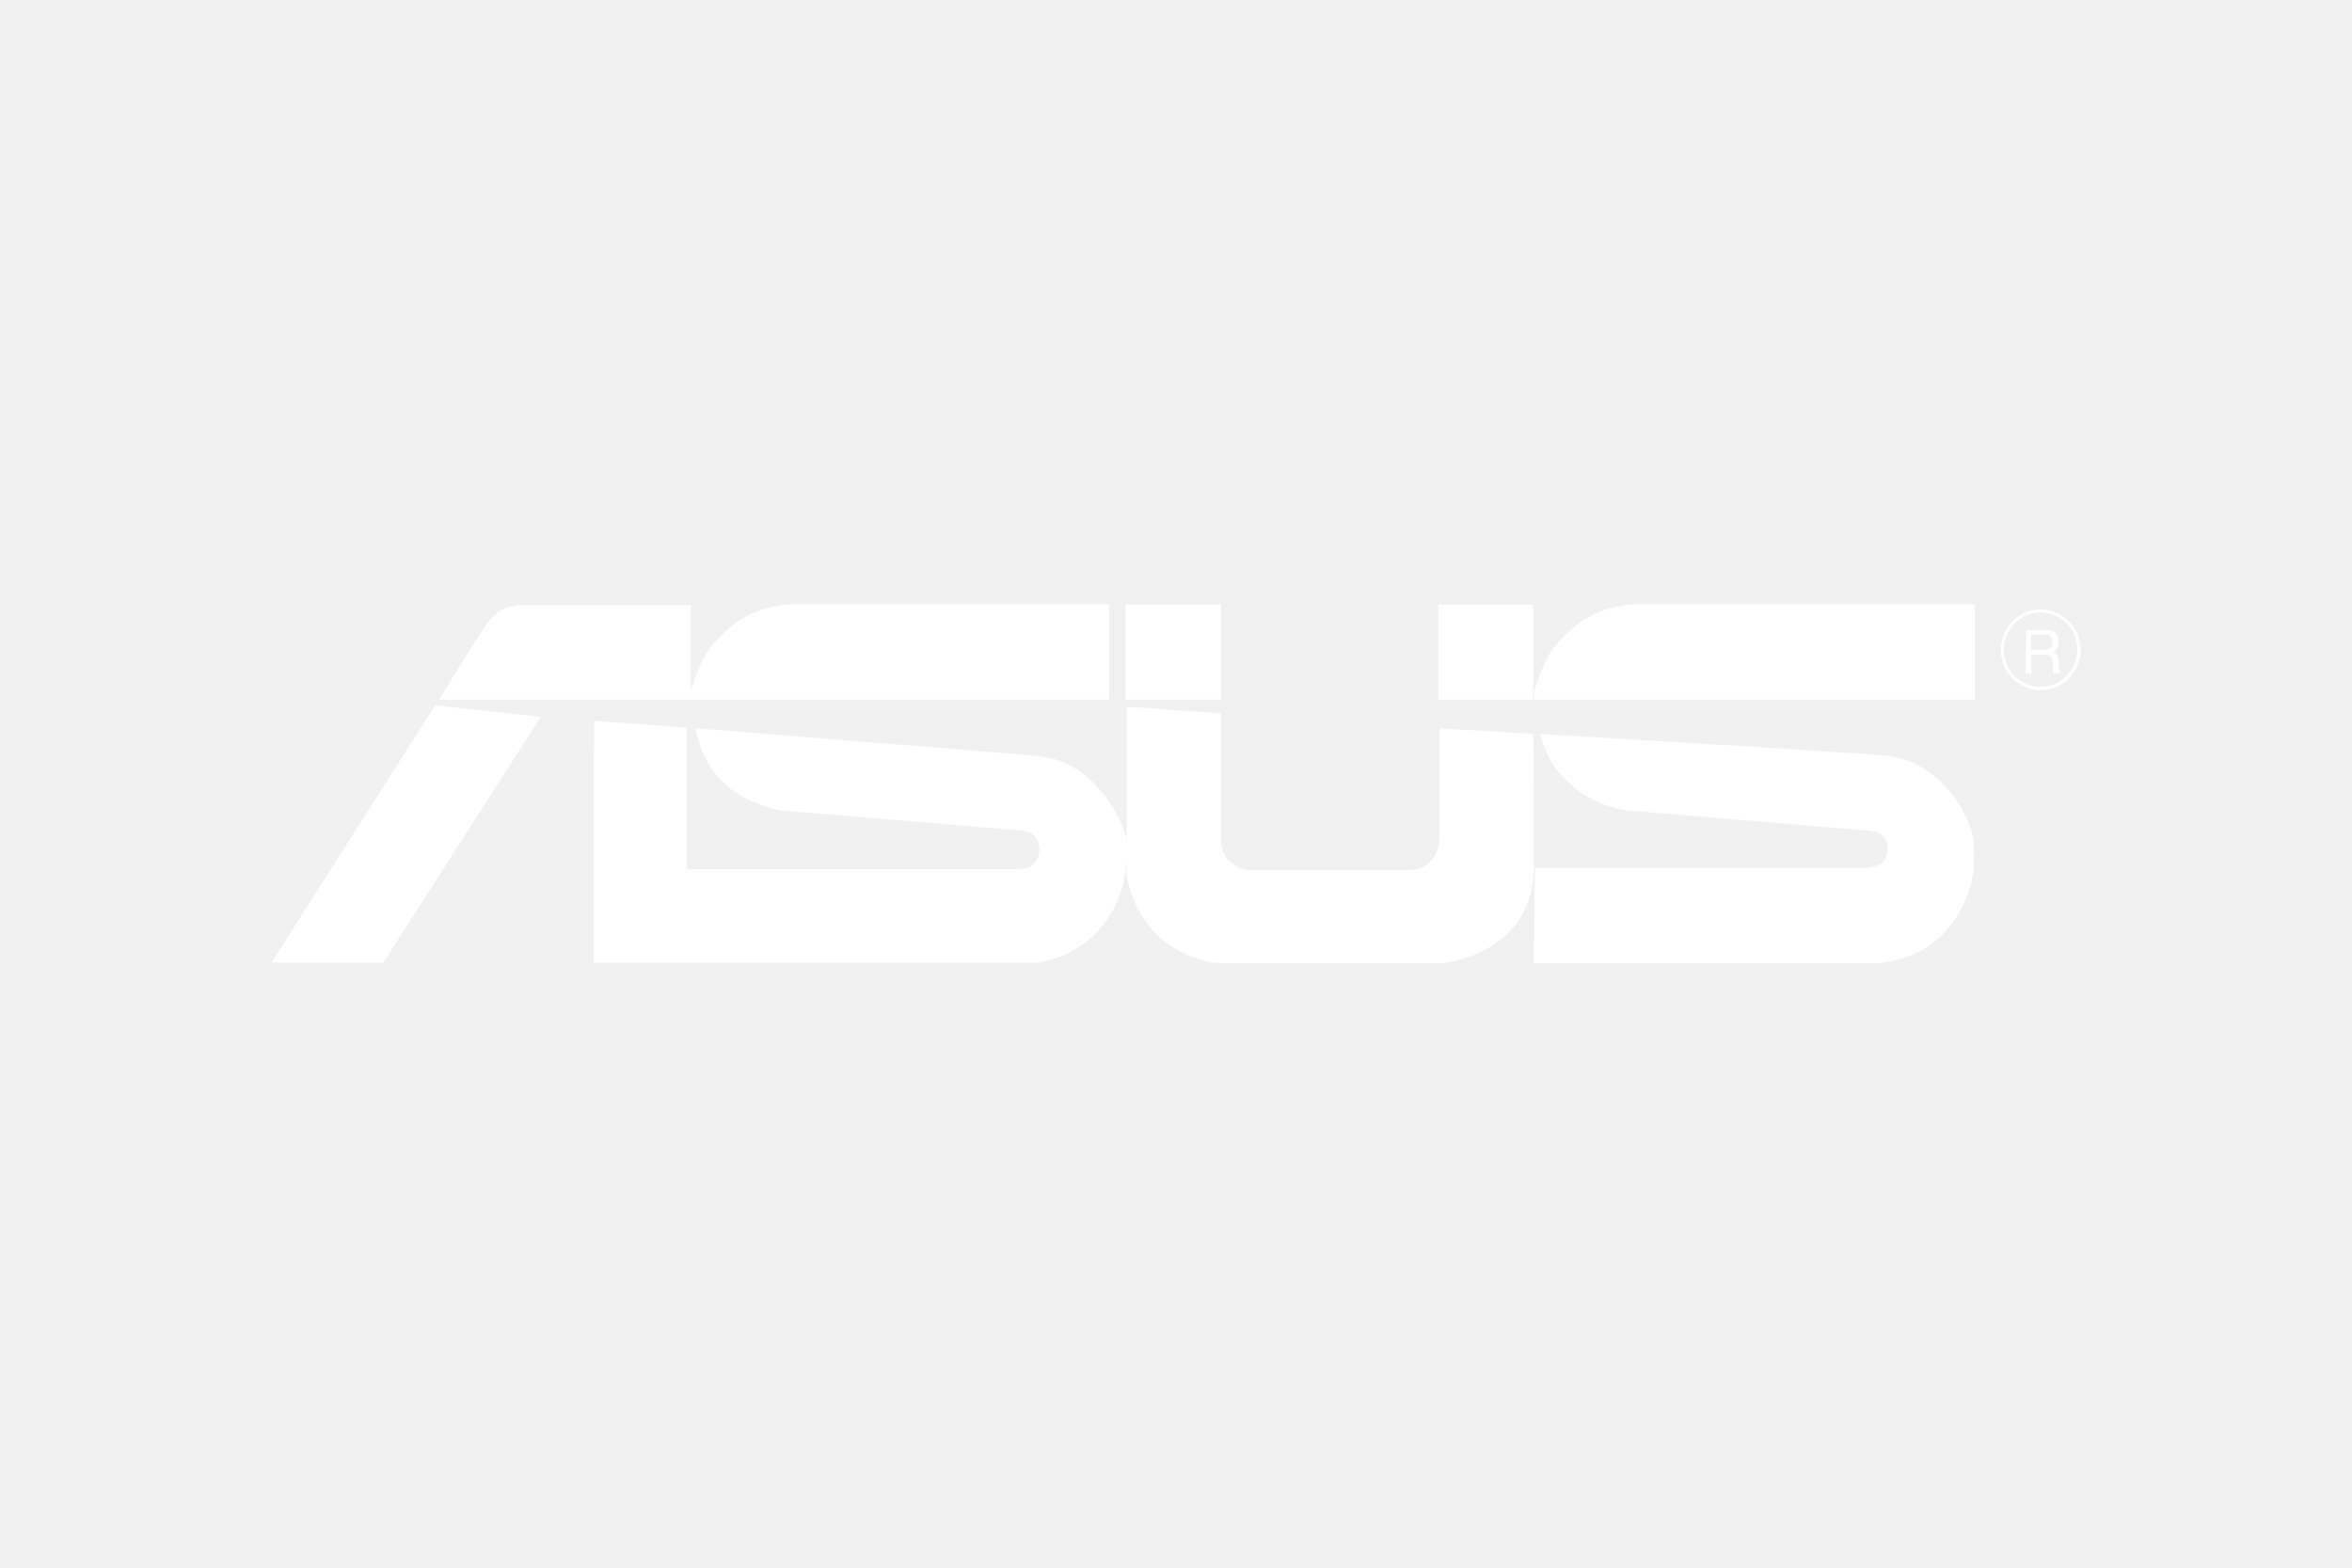
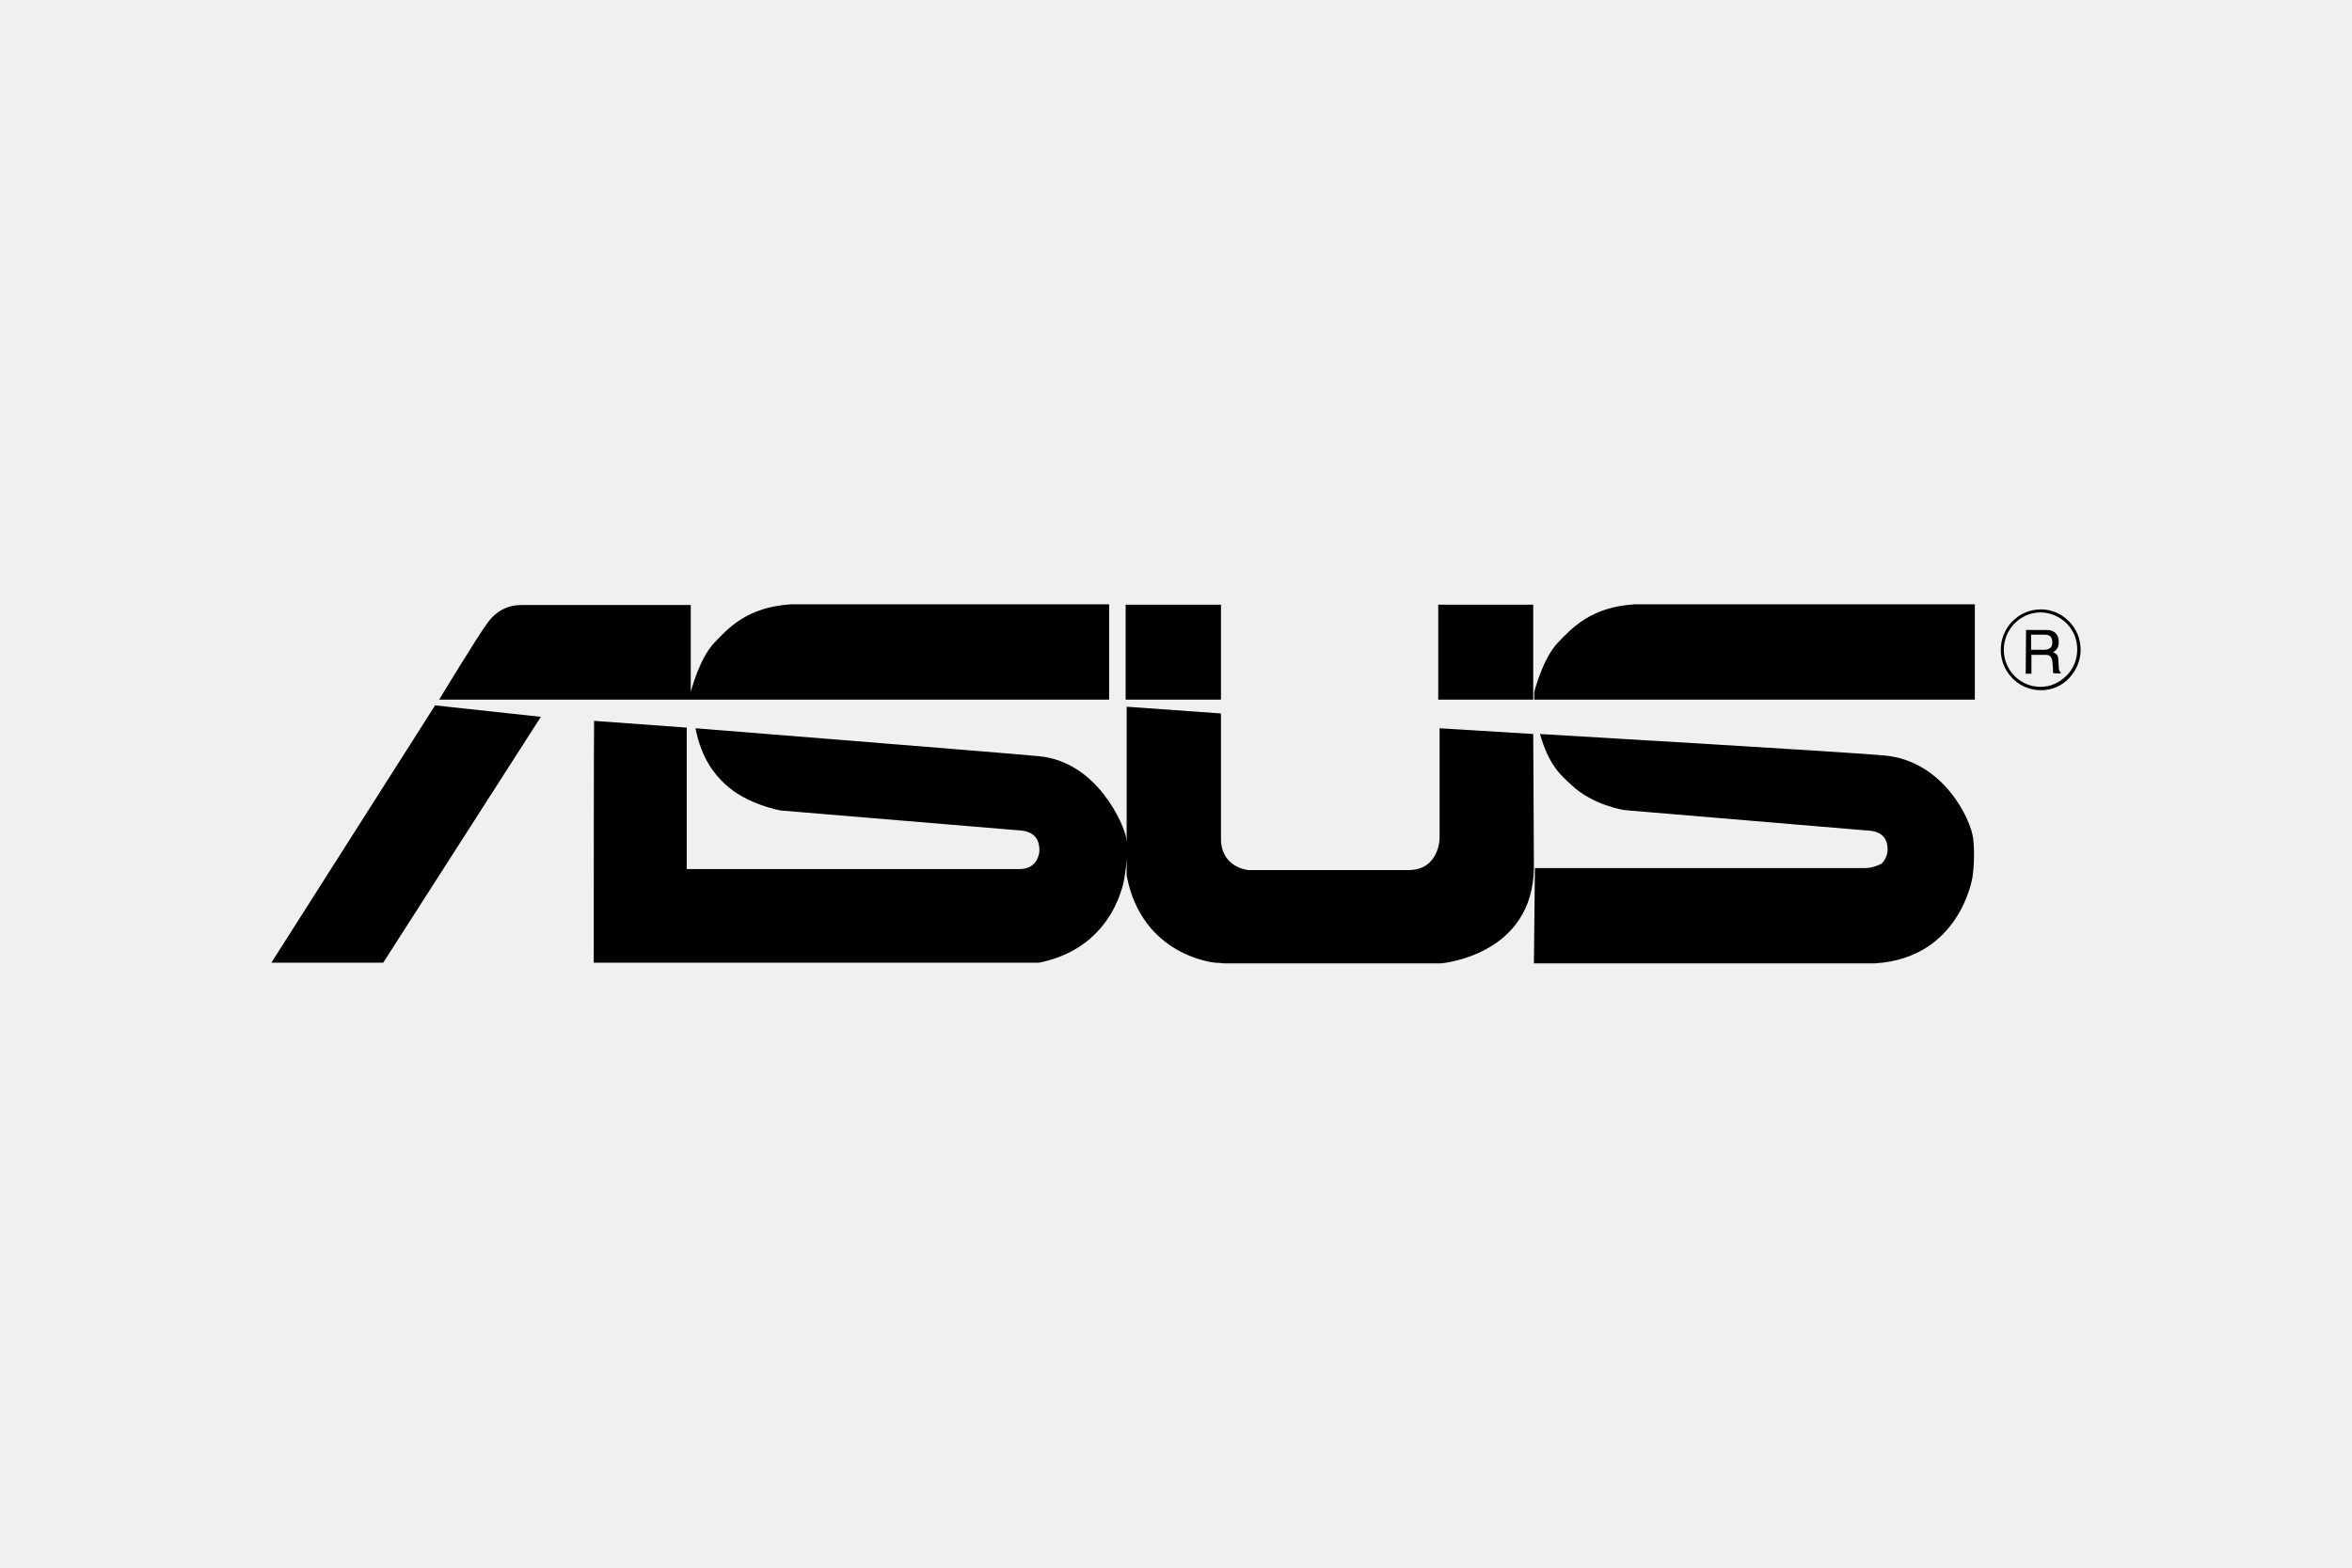
<svg xmlns="http://www.w3.org/2000/svg" height="800" width="1200" viewBox="-80.565 -26.65 698.23 159.9">
-   <path d="M514.3 13.5c0-6.1 4.9-11.1 10.9-11.1 2.9 0 5.6 1.2 7.7 3.2 2.1 2.1 3.2 4.9 3.2 7.8 0 2.9-1.1 5.7-3.2 7.8-2.1 2.1-4.8 3.3-7.7 3.3-6 0-10.9-4.9-10.9-11m-.9 0c0 6.6 5.3 12 11.9 12 3.2 0 6.1-1.2 8.3-3.5 2.2-2.3 3.5-5.3 3.5-8.5s-1.2-6.2-3.5-8.5-5.2-3.5-8.3-3.5c-6.6 0-11.9 5.4-11.9 12m7.4 7.1h1.7V15h3.8c.6 0 1.1 0 1.5.2.5.3.8.9.9 1.7l.2 2.2v1c.1.2.1.3.2.4h2.1v-.3c-.3-.1-.4-.4-.5-.8-.1-.2-.1-.6-.1-1.1l-.1-1.7c0-.8-.2-1.3-.4-1.6-.3-.3-.7-.6-1.2-.8.6-.3 1-.7 1.3-1.2.3-.5.4-1.1.4-1.9 0-1.5-.6-2.5-1.7-3.1-.6-.3-1.4-.4-2.3-.4h-5.7zm1.6-7.1V9h4c.6 0 1.1.1 1.4.3.6.3.9 1 .9 1.9 0 .9-.2 1.5-.7 1.8-.4.3-1 .5-1.8.5zM48.6 30L0 106.4h33.2l46.8-73zm200.1-1.7V0h-94.5c-12.9.8-18.5 7-22.7 11.4-4.5 4.7-7 14.6-7 14.6V.2H74.2c-3.8 0-7.4 1.6-10.1 5.4-2.8 3.7-14.3 22.7-14.3 22.7zm257 0V0H404.6c-12.8.8-18.5 7-22.7 11.4-4.5 4.7-7 14.6-7 14.6v2.3zM281.9.1h-28.3v28.2h28.3zm92.7 0h-28.2v28.2h28.2zm0 38.4l-27.8-1.7v32.7s-.1 9.4-9.2 9.4H290s-8.1-.7-8.1-9.3V32.4l-28-2v50.1c4.5 24 26.2 25.9 26.2 25.9s2.2.1 2.6.2h64.5s27.6-2.2 27.6-28.8zM95.7 106.4h132.2c23-4.6 25.4-25.6 25.4-25.6 1.1-6.2.5-11.3.5-11.3-.7-4.2-8.7-22.8-25.9-24.4-10.3-1-102-8.3-102-8.3 1.8 9.2 5.9 13.9 8.7 16.5 6.4 6.1 16.5 7.9 16.5 7.9l70.7 5.9c2.2.1 6.3.7 6.2 6.1 0 .7-.6 5.4-5.8 5.4h-98.9v-42l-27.5-2c-.1 0-.1 71.8-.1 71.8zm279.1.2H476c25.4-1.5 29-25.6 29-25.6.9-6.3.2-11.5.2-11.5-.7-5.7-8.8-22.9-26.1-24.6-10.2-1-102.5-6.4-102.5-6.4 2.7 9.5 6.4 12.4 9.2 15 6.4 6.2 15.9 7.6 15.9 7.6 2.4.2 71.4 6 71.4 6 2.2.1 6.7.3 6.7 5.7 0 1.6-.8 3.3-1.8 4.2 0 0-2.4 1.3-4.7 1.3h-98.2z" fill="white" />
+   <path d="M514.3 13.5c0-6.1 4.9-11.1 10.9-11.1 2.9 0 5.6 1.2 7.7 3.2 2.1 2.1 3.2 4.9 3.2 7.8 0 2.9-1.1 5.7-3.2 7.8-2.1 2.1-4.8 3.3-7.7 3.3-6 0-10.9-4.9-10.9-11m-.9 0c0 6.6 5.3 12 11.9 12 3.2 0 6.1-1.2 8.3-3.5 2.2-2.3 3.5-5.3 3.5-8.5s-1.2-6.2-3.5-8.5-5.2-3.5-8.3-3.5c-6.6 0-11.9 5.4-11.9 12m7.4 7.1h1.7V15h3.8c.6 0 1.1 0 1.5.2.5.3.8.9.9 1.7l.2 2.2v1c.1.2.1.3.2.4h2.1v-.3c-.3-.1-.4-.4-.5-.8-.1-.2-.1-.6-.1-1.1l-.1-1.7c0-.8-.2-1.3-.4-1.6-.3-.3-.7-.6-1.2-.8.6-.3 1-.7 1.3-1.2.3-.5.4-1.1.4-1.9 0-1.5-.6-2.5-1.7-3.1-.6-.3-1.4-.4-2.3-.4h-5.7zm1.6-7.1V9h4c.6 0 1.1.1 1.4.3.6.3.9 1 .9 1.9 0 .9-.2 1.5-.7 1.8-.4.3-1 .5-1.8.5zM48.6 30L0 106.4h33.2l46.8-73zm200.1-1.7V0h-94.5c-12.9.8-18.5 7-22.7 11.4-4.5 4.7-7 14.6-7 14.6V.2H74.2c-3.8 0-7.4 1.6-10.1 5.4-2.8 3.7-14.3 22.7-14.3 22.7zm257 0V0H404.6c-12.8.8-18.5 7-22.7 11.4-4.5 4.7-7 14.6-7 14.6v2.3zM281.9.1h-28.3v28.2h28.3zm92.7 0h-28.2v28.2h28.2zm0 38.4l-27.8-1.7v32.7s-.1 9.4-9.2 9.4H290s-8.1-.7-8.1-9.3V32.4l-28-2v50.1c4.5 24 26.2 25.9 26.2 25.9s2.2.1 2.6.2h64.5s27.6-2.2 27.6-28.8zM95.7 106.4h132.2c23-4.6 25.4-25.6 25.4-25.6 1.1-6.2.5-11.3.5-11.3-.7-4.2-8.7-22.8-25.9-24.4-10.3-1-102-8.3-102-8.3 1.8 9.2 5.9 13.9 8.7 16.5 6.4 6.1 16.5 7.9 16.5 7.9l70.7 5.9c2.2.1 6.3.7 6.2 6.1 0 .7-.6 5.4-5.8 5.4h-98.9v-42l-27.5-2c-.1 0-.1 71.8-.1 71.8zm279.1.2H476c25.4-1.5 29-25.6 29-25.6.9-6.3.2-11.5.2-11.5-.7-5.7-8.8-22.9-26.1-24.6-10.2-1-102.5-6.4-102.5-6.4 2.7 9.5 6.4 12.4 9.2 15 6.4 6.2 15.9 7.6 15.9 7.6 2.4.2 71.4 6 71.4 6 2.2.1 6.7.3 6.7 5.7 0 1.6-.8 3.3-1.8 4.2 0 0-2.4 1.3-4.7 1.3h-98.2z" />
</svg>
